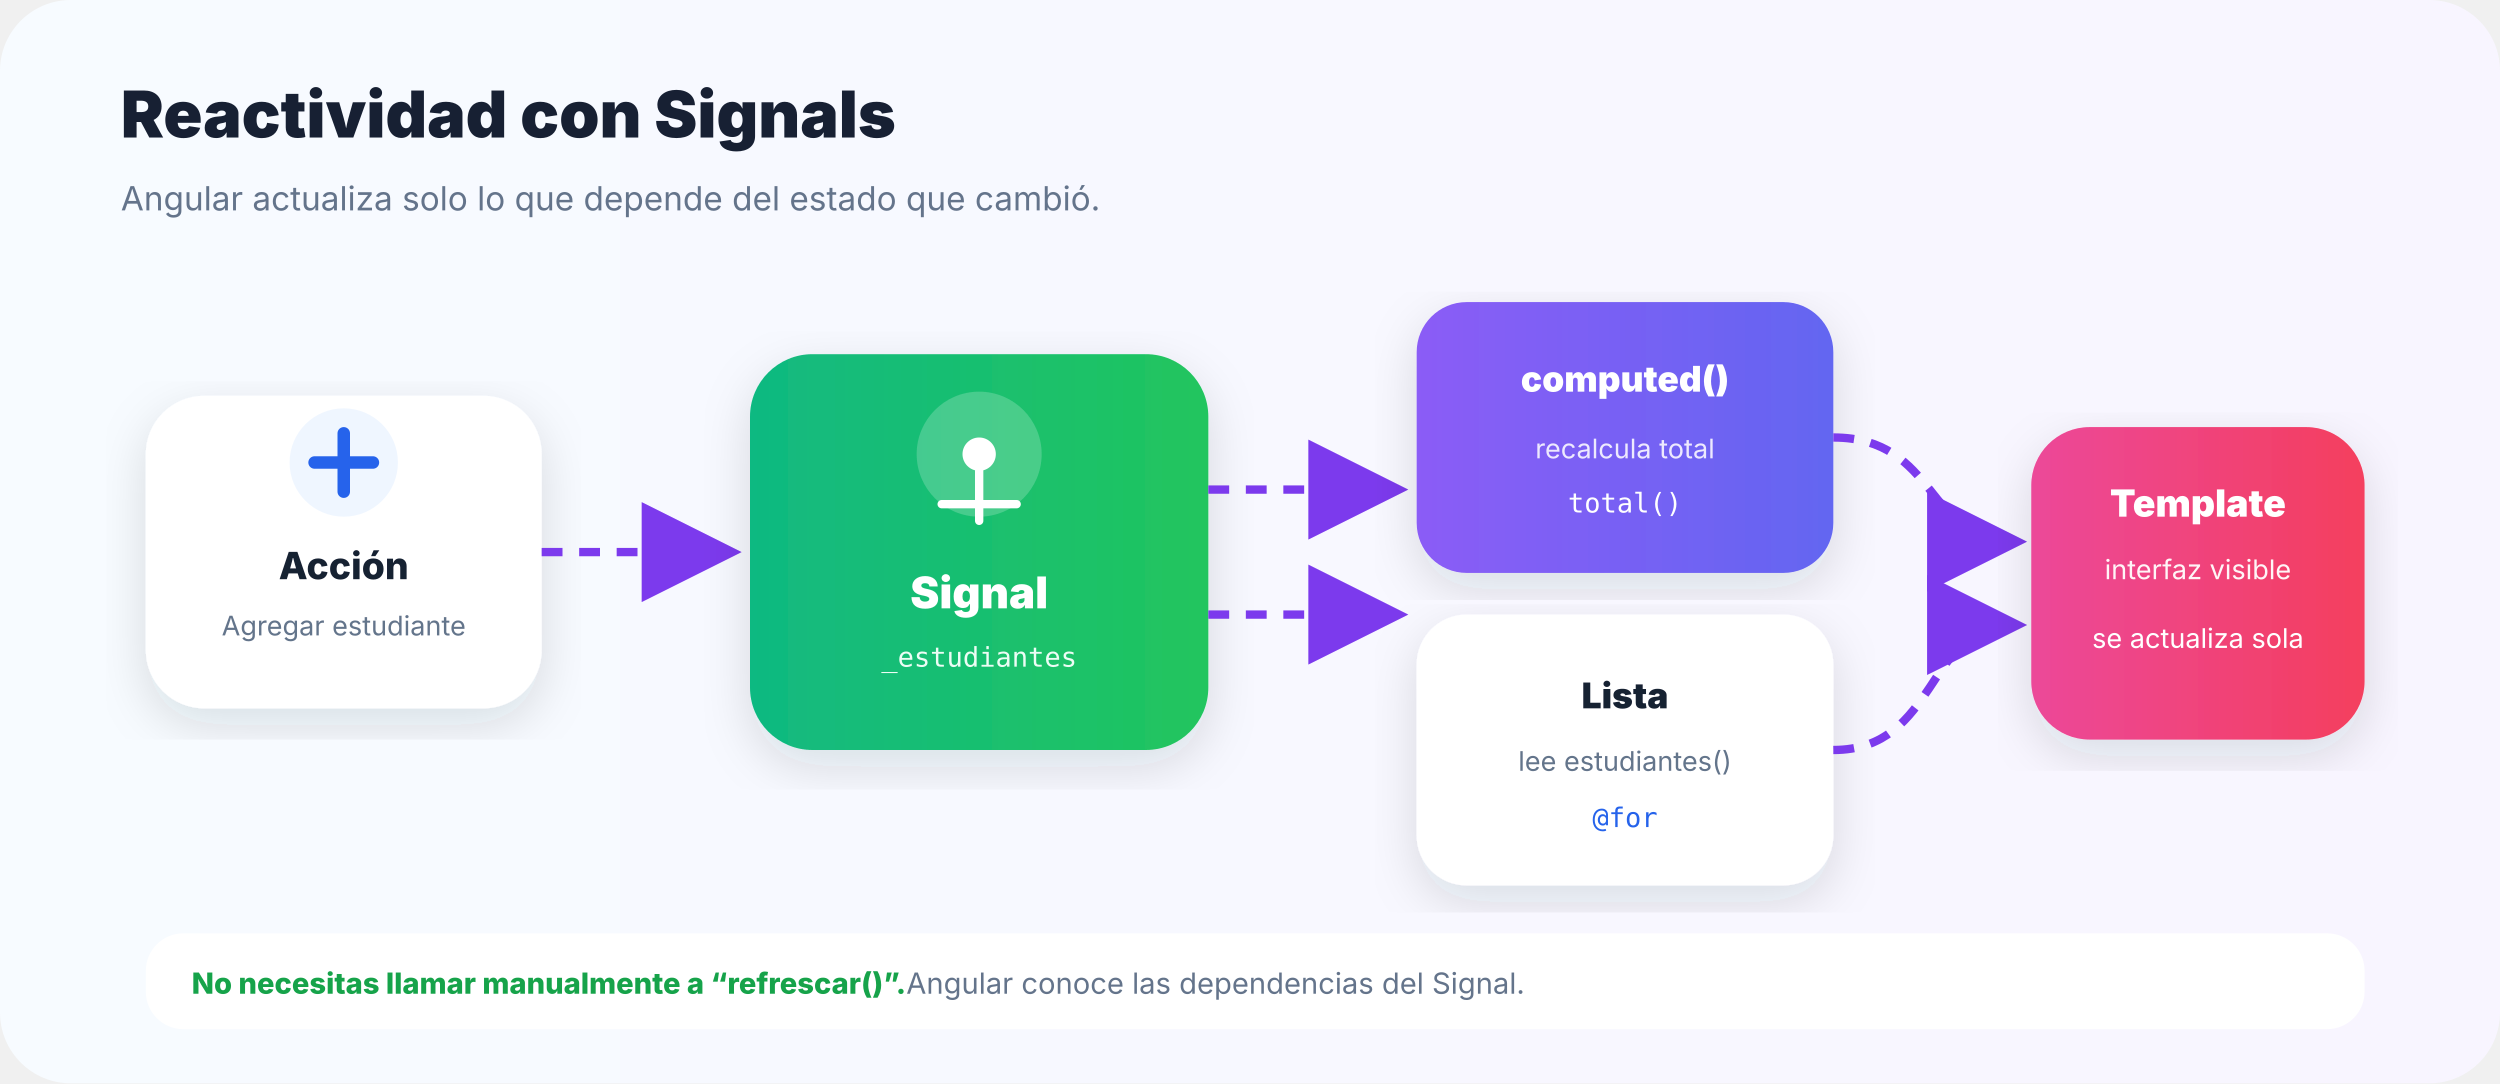
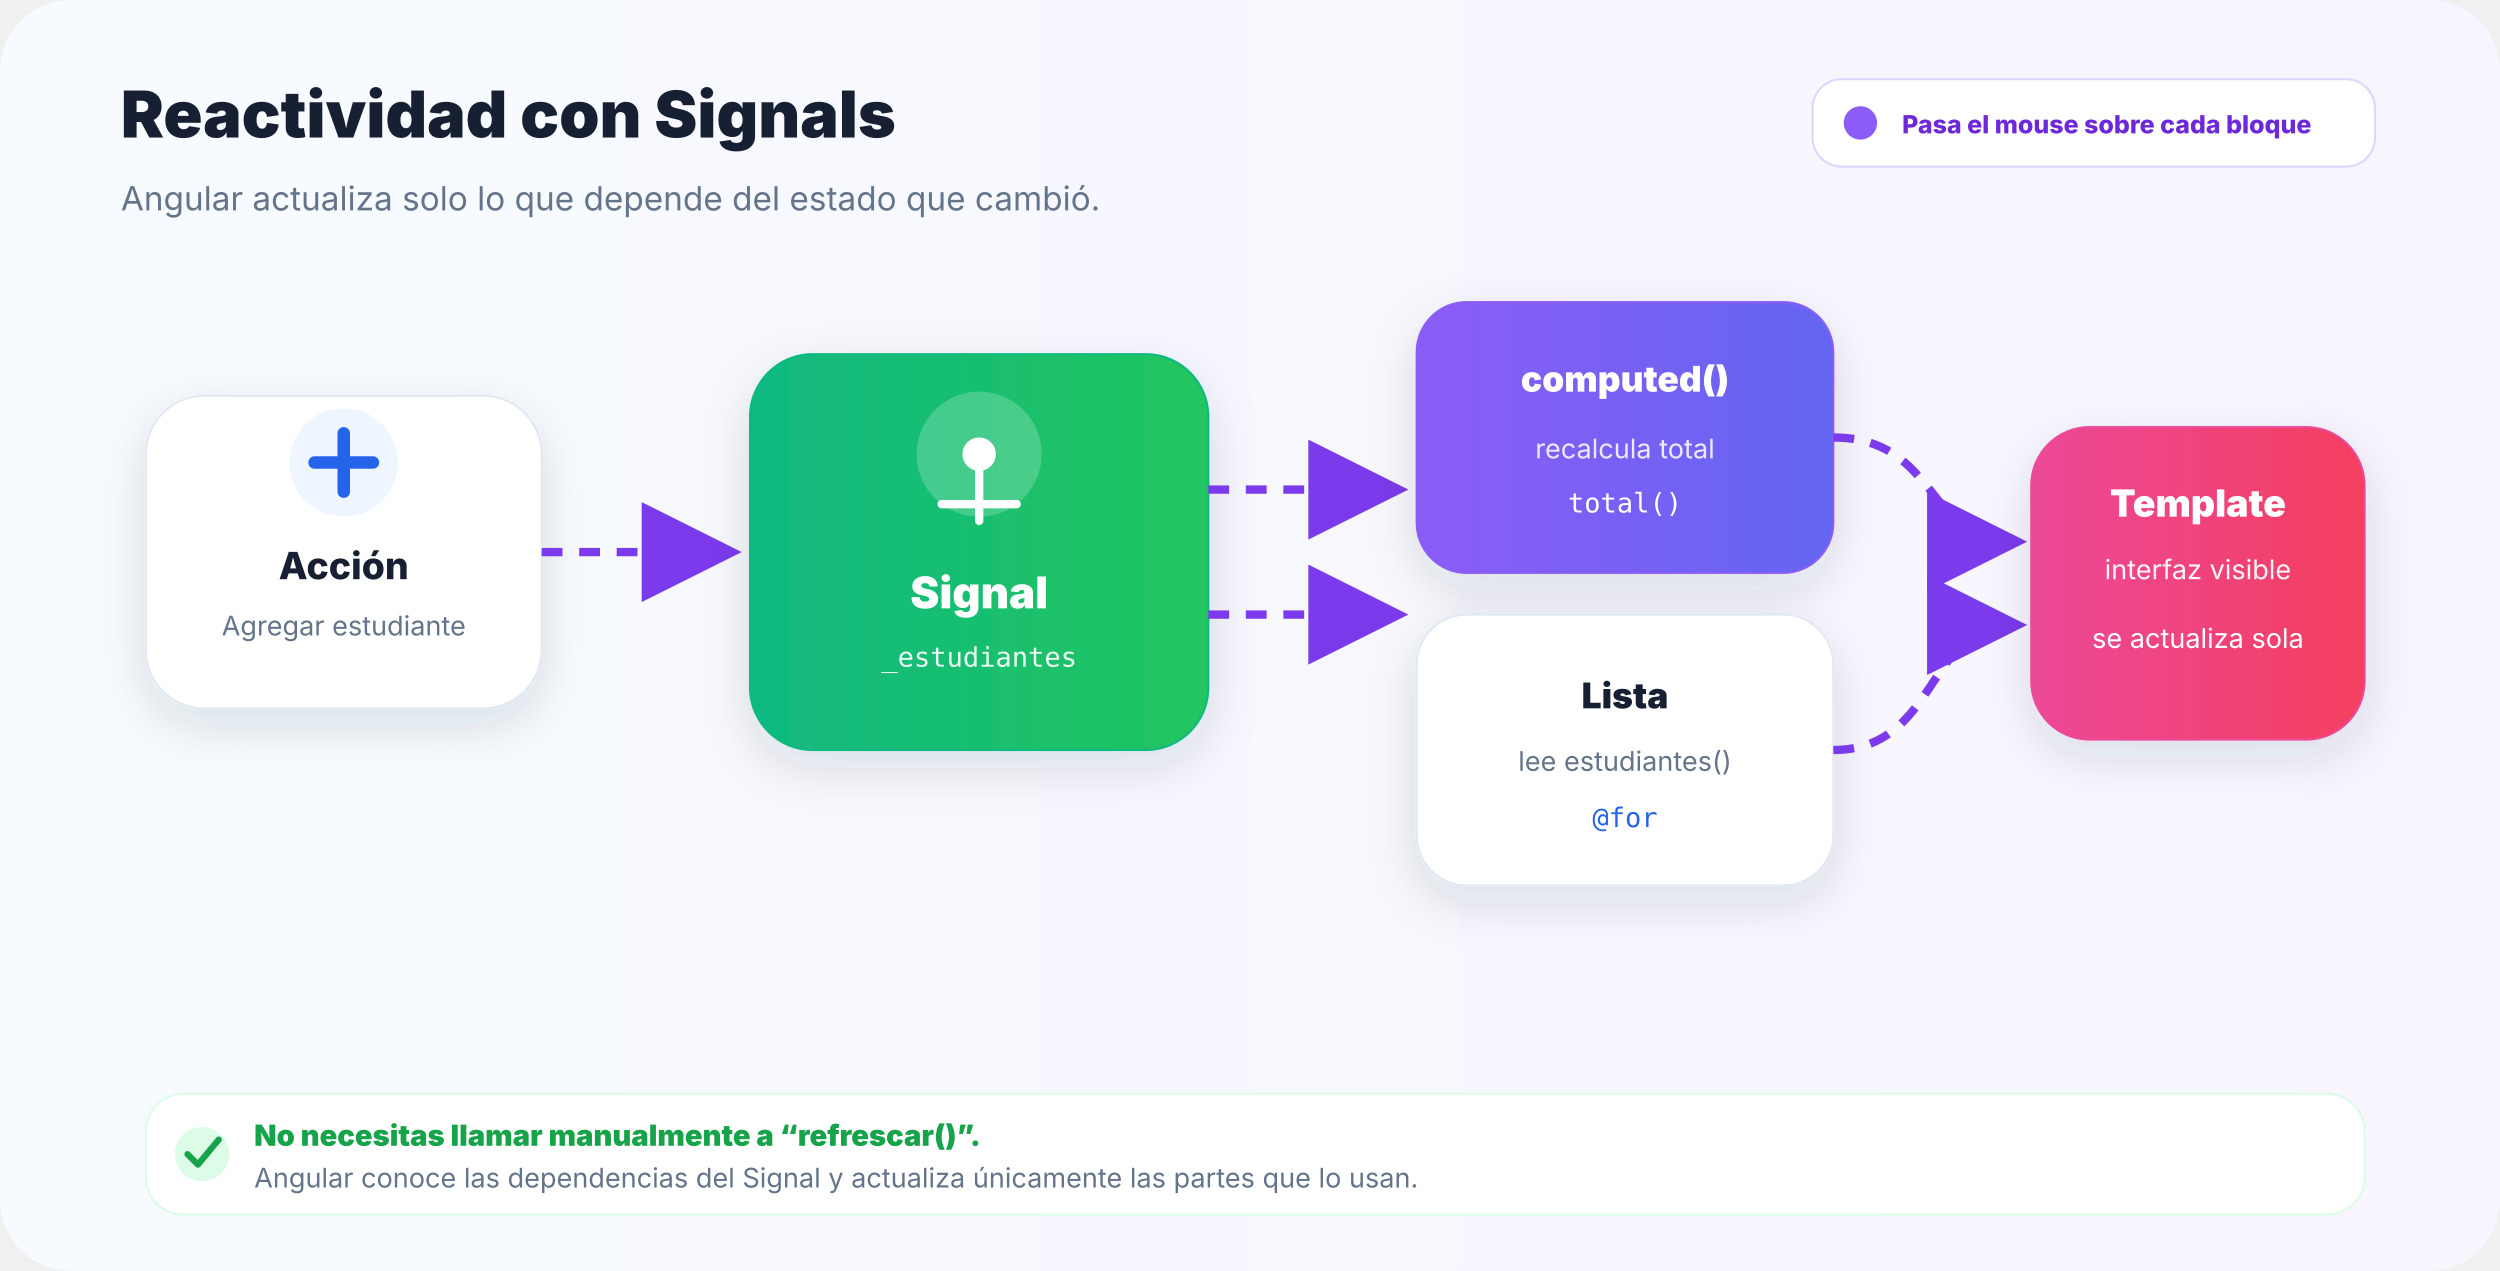
- <svg xmlns="http://www.w3.org/2000/svg" viewBox="0 0 1200 520" role="img" aria-labelledby="t d">
+ <svg xmlns="http://www.w3.org/2000/svg" viewBox="0 0 1200 610" role="img" aria-labelledby="t d">
  <defs>
    <linearGradient id="bg" x1="0" x2="1">
      <stop stop-color="#f7fbff" />
      <stop offset="1" stop-color="#f8f5ff" />
    </linearGradient>
    <linearGradient id="sig" x1="0" x2="1">
      <stop stop-color="#10b981" />
      <stop offset="1" stop-color="#22c55e" />
    </linearGradient>
    <linearGradient id="cmp" x1="0" x2="1">
      <stop stop-color="#8b5cf6" />
      <stop offset="1" stop-color="#6366f1" />
    </linearGradient>
    <linearGradient id="view" x1="0" x2="1">
      <stop stop-color="#ec4899" />
      <stop offset="1" stop-color="#f43f5e" />
    </linearGradient>
-     <filter id="s">
+     <filter id="s" x="-25%" y="-25%" width="150%" height="150%">
      <feDropShadow dx="0" dy="8" stdDeviation="12" flood-color="#1e293b" flood-opacity=".13" />
+     </filter>
+     <filter id="hoverShadow" x="-30%" y="-30%" width="160%" height="160%">
+       <feDropShadow dx="0" dy="10" stdDeviation="11" flood-color="#7c3aed" flood-opacity=".24" />
+     </filter>
+     <filter id="tooltipShadow" x="-25%" y="-25%" width="150%" height="150%">
+       <feDropShadow dx="0" dy="7" stdDeviation="10" flood-color="#0f172a" flood-opacity=".2" />
    </filter>
    <marker id="a" markerWidth="12" markerHeight="12" refX="10" refY="6" orient="auto">
      <path d="M0 0 L12 6 L0 12Z" fill="#7c3aed" />
    </marker>
    <style>
-   .flow{stroke-dasharray:10 8;animation:dash 2.1s linear infinite}
-   @keyframes dash{to{stroke-dashoffset:-36}}
-  </style>
+     .flow{stroke-dasharray:10 8;animation:dash 2.1s linear infinite}
+     @keyframes dash{to{stroke-dashoffset:-36}}
+ 
+     .hover-node{cursor:help;outline:none}
+     .node-shell{
+       transition:transform .18s ease,filter .18s ease,stroke-width .18s ease;
+       transform-box:fill-box;
+       transform-origin:center;
+     }
+     .hover-node:hover .node-shell,
+     .hover-node:focus .node-shell{
+       transform:scale(1.035);
+       filter:url(#hoverShadow);
+       stroke:#7c3aed;
+       stroke-width:3;
+     }
+ 
+     .tooltip{
+       opacity:0;
+       transform:translateY(7px);
+       transition:opacity .16s ease,transform .16s ease;
+       pointer-events:none;
+     }
+     #actionNode:hover ~ #tooltipLayer #actionTip,
+     #actionNode:focus ~ #tooltipLayer #actionTip,
+     #signalNode:hover ~ #tooltipLayer #signalTip,
+     #signalNode:focus ~ #tooltipLayer #signalTip,
+     #computedNode:hover ~ #tooltipLayer #computedTip,
+     #computedNode:focus ~ #tooltipLayer #computedTip,
+     #listNode:hover ~ #tooltipLayer #listTip,
+     #listNode:focus ~ #tooltipLayer #listTip,
+     #templateNode:hover ~ #tooltipLayer #templateTip,
+     #templateNode:focus ~ #tooltipLayer #templateTip{
+       opacity:1;
+       transform:translateY(0);
+     }
+ 
+     .tip-title{font:800 15px Inter,Arial,sans-serif;fill:#fff}
+     .tip-text{font:500 12px Inter,Arial,sans-serif;fill:#dbeafe}
+     .tip-code{font:700 11px ui-monospace,SFMono-Regular,Menlo,monospace;fill:#c4b5fd}
+   </style>
  </defs>
-   <rect width="1200" height="520" rx="34" fill="url(#bg)" />
+   <rect width="1200" height="610" rx="34" fill="url(#bg)" />
  <text x="58" y="66" font-family="Inter,Arial" font-size="31" font-weight="900" fill="#172033">Reactividad con Signals</text>
  <text x="58" y="101" font-family="Inter,Arial" font-size="16" fill="#64748b">Angular actualiza solo lo que depende del estado que cambió.</text>
-   <g filter="url(#s)">
-     <rect x="70" y="190" width="190" height="150" rx="28" fill="#fff" />
+   <g transform="translate(870 38)">
+     <rect width="270" height="42" rx="14" fill="#fff" stroke="#ddd6fe" />
+     <circle cx="23" cy="21" r="8" fill="#8b5cf6" />
+     <text x="43" y="26" font-family="Inter,Arial" font-size="12" font-weight="800" fill="#6d28d9">Pasa el mouse sobre cada bloque</text>
+   </g>
+   <g id="actionNode" class="hover-node" tabindex="0">
+     <rect class="node-shell" x="70" y="190" width="190" height="150" rx="28" fill="#fff" stroke="#e2e8f0" filter="url(#s)" />
    <circle cx="165" cy="222" r="26" fill="#eff6ff" />
    <path d="M151 222h28M165 208v28" stroke="#2563eb" stroke-width="6" stroke-linecap="round" />
    <text x="165" y="278" text-anchor="middle" font-family="Inter,Arial" font-size="18" font-weight="800" fill="#172033">Acción</text>
    <text x="165" y="305" text-anchor="middle" font-family="Inter,Arial" font-size="13" fill="#64748b">Agregar estudiante</text>
  </g>
  <path class="flow" d="M260 265 H348" stroke="#7c3aed" stroke-width="4" marker-end="url(#a)" />
-   <g filter="url(#s)">
-     <rect x="360" y="170" width="220" height="190" rx="30" fill="url(#sig)" />
+   <g id="signalNode" class="hover-node" tabindex="0">
+     <rect class="node-shell" x="360" y="170" width="220" height="190" rx="30" fill="url(#sig)" stroke="#10b981" filter="url(#s)" />
    <circle cx="470" cy="218" r="30" fill="#fff" opacity=".2" />
    <circle cx="470" cy="218" r="8" fill="#fff" />
    <path d="M470 226v24M452 242h36" stroke="#fff" stroke-width="4" stroke-linecap="round" />
    <text x="470" y="292" text-anchor="middle" font-family="Inter,Arial" font-size="21" font-weight="900" fill="#fff">Signal</text>
    <text x="470" y="320" text-anchor="middle" font-family="monospace" font-size="13" fill="#ecfdf5">_estudiantes</text>
  </g>
  <path class="flow" d="M580 235 H668" stroke="#7c3aed" stroke-width="4" marker-end="url(#a)" />
  <path class="flow" d="M580 295 H668" stroke="#7c3aed" stroke-width="4" marker-end="url(#a)" />
-   <g filter="url(#s)">
-     <rect x="680" y="145" width="200" height="130" rx="24" fill="url(#cmp)" />
+   <g id="computedNode" class="hover-node" tabindex="0">
+     <rect class="node-shell" x="680" y="145" width="200" height="130" rx="24" fill="url(#cmp)" stroke="#8b5cf6" filter="url(#s)" />
    <text x="780" y="188" text-anchor="middle" font-family="Inter,Arial" font-size="17" font-weight="900" fill="#fff">computed()</text>
    <text x="780" y="220" text-anchor="middle" font-family="Inter,Arial" font-size="13" fill="#ede9fe">recalcula total</text>
    <text x="780" y="246" text-anchor="middle" font-family="monospace" font-size="13" fill="#fff">total()</text>
  </g>
-   <g filter="url(#s)">
-     <rect x="680" y="295" width="200" height="130" rx="24" fill="#fff" />
+   <g id="listNode" class="hover-node" tabindex="0">
+     <rect class="node-shell" x="680" y="295" width="200" height="130" rx="24" fill="#fff" stroke="#e2e8f0" filter="url(#s)" />
    <text x="780" y="340" text-anchor="middle" font-family="Inter,Arial" font-size="17" font-weight="900" fill="#172033">Lista</text>
    <text x="780" y="370" text-anchor="middle" font-family="Inter,Arial" font-size="13" fill="#64748b">lee estudiantes()</text>
    <text x="780" y="397" text-anchor="middle" font-family="monospace" font-size="13" fill="#2563eb">@for</text>
  </g>
  <path class="flow" d="M880 210 C930 210 925 260 965 260" stroke="#7c3aed" stroke-width="4" fill="none" marker-end="url(#a)" />
  <path class="flow" d="M880 360 C930 360 925 300 965 300" stroke="#7c3aed" stroke-width="4" fill="none" marker-end="url(#a)" />
-   <g filter="url(#s)">
-     <rect x="975" y="205" width="160" height="150" rx="28" fill="url(#view)" />
+   <g id="templateNode" class="hover-node" tabindex="0">
+     <rect class="node-shell" x="975" y="205" width="160" height="150" rx="28" fill="url(#view)" stroke="#ec4899" filter="url(#s)" />
    <text x="1055" y="248" text-anchor="middle" font-family="Inter,Arial" font-size="18" font-weight="900" fill="#fff">Template</text>
    <text x="1055" y="278" text-anchor="middle" font-family="Inter,Arial" font-size="13" fill="#fff5f7">interfaz visible</text>
    <text x="1055" y="311" text-anchor="middle" font-family="Inter,Arial" font-size="13" fill="#fff">se actualiza sola</text>
  </g>
-   <rect x="70" y="448" width="1065" height="46" rx="18" fill="#fff" />
-   <text x="92" y="477" font-family="Inter,Arial" font-size="14" font-weight="800" fill="#16a34a">No necesitas llamar manualmente a “refrescar()”.</text>
-   <text x="435" y="477" font-family="Inter,Arial" font-size="14" fill="#64748b">Angular conoce las dependencias del Signal.</text>
+   <g id="tooltipLayer">
+     <g id="actionTip" class="tooltip" filter="url(#tooltipShadow)">
+       <rect x="45" y="112" width="285" height="92" rx="16" fill="#0f172a" />
+       <text x="64" y="140" class="tip-title">1 · Acción del usuario</text>
+       <text x="64" y="163" class="tip-text">Ejemplo: presiona “Agregar Laura”.</text>
+       <text x="64" y="184" class="tip-text">Esa acción inicia el cambio de estado.</text>
+     </g>
+     <g id="signalTip" class="tooltip" filter="url(#tooltipShadow)">
+       <rect x="310" y="92" width="325" height="102" rx="16" fill="#0f172a" />
+       <text x="330" y="120" class="tip-title">2 · Signal = fuente reactiva</text>
+       <text x="330" y="144" class="tip-text">Guarda la lista actual de estudiantes.</text>
+       <text x="330" y="166" class="tip-code">_estudiantes.update(...)</text>
+       <text x="330" y="185" class="tip-text">Al cambiar, sus dependencias pueden reaccionar.</text>
+     </g>
+     <g id="computedTip" class="tooltip" filter="url(#tooltipShadow)">
+       <rect x="625" y="86" width="310" height="104" rx="16" fill="#0f172a" />
+       <text x="645" y="115" class="tip-title">3 · computed() = dato derivado</text>
+       <text x="645" y="139" class="tip-text">Lee el Signal para calcular otro valor.</text>
+       <text x="645" y="161" class="tip-code">total = computed(() =&gt; ...length)</text>
+       <text x="645" y="181" class="tip-text">No necesitas actualizar total manualmente.</text>
+     </g>
+     <g id="listTip" class="tooltip" filter="url(#tooltipShadow)">
+       <rect x="615" y="418" width="325" height="88" rx="16" fill="#0f172a" />
+       <text x="635" y="446" class="tip-title">4 · Lista = otra dependencia</text>
+       <text x="635" y="469" class="tip-text">El template lee estudiantes() y @for</text>
+       <text x="635" y="490" class="tip-text">crea una tarjeta por cada estudiante.</text>
+     </g>
+     <g id="templateTip" class="tooltip" filter="url(#tooltipShadow)">
+       <rect x="885" y="105" width="270" height="92" rx="16" fill="#0f172a" />
+       <text x="905" y="133" class="tip-title">5 · Template = resultado visible</text>
+       <text x="905" y="156" class="tip-text">Angular refleja el nuevo estado</text>
+       <text x="905" y="177" class="tip-text">sin usar innerHTML ni refrescar().</text>
+     </g>
+   </g>
+   <g transform="translate(70 525)">
+     <rect width="1065" height="58" rx="18" fill="#fff" stroke="#dcfce7" />
+     <circle cx="27" cy="29" r="13" fill="#dcfce7" />
+     <path d="M20 29l5 5 10-12" fill="none" stroke="#16a34a" stroke-width="3" stroke-linecap="round" stroke-linejoin="round" />
+     <text x="52" y="25" font-family="Inter,Arial" font-size="14" font-weight="900" fill="#16a34a">No necesitas llamar manualmente a “refrescar()”.</text>
+     <text x="52" y="45" font-family="Inter,Arial" font-size="13" fill="#64748b">Angular conoce las dependencias del Signal y actualiza únicamente las partes que lo usan.</text>
+   </g>
</svg>
